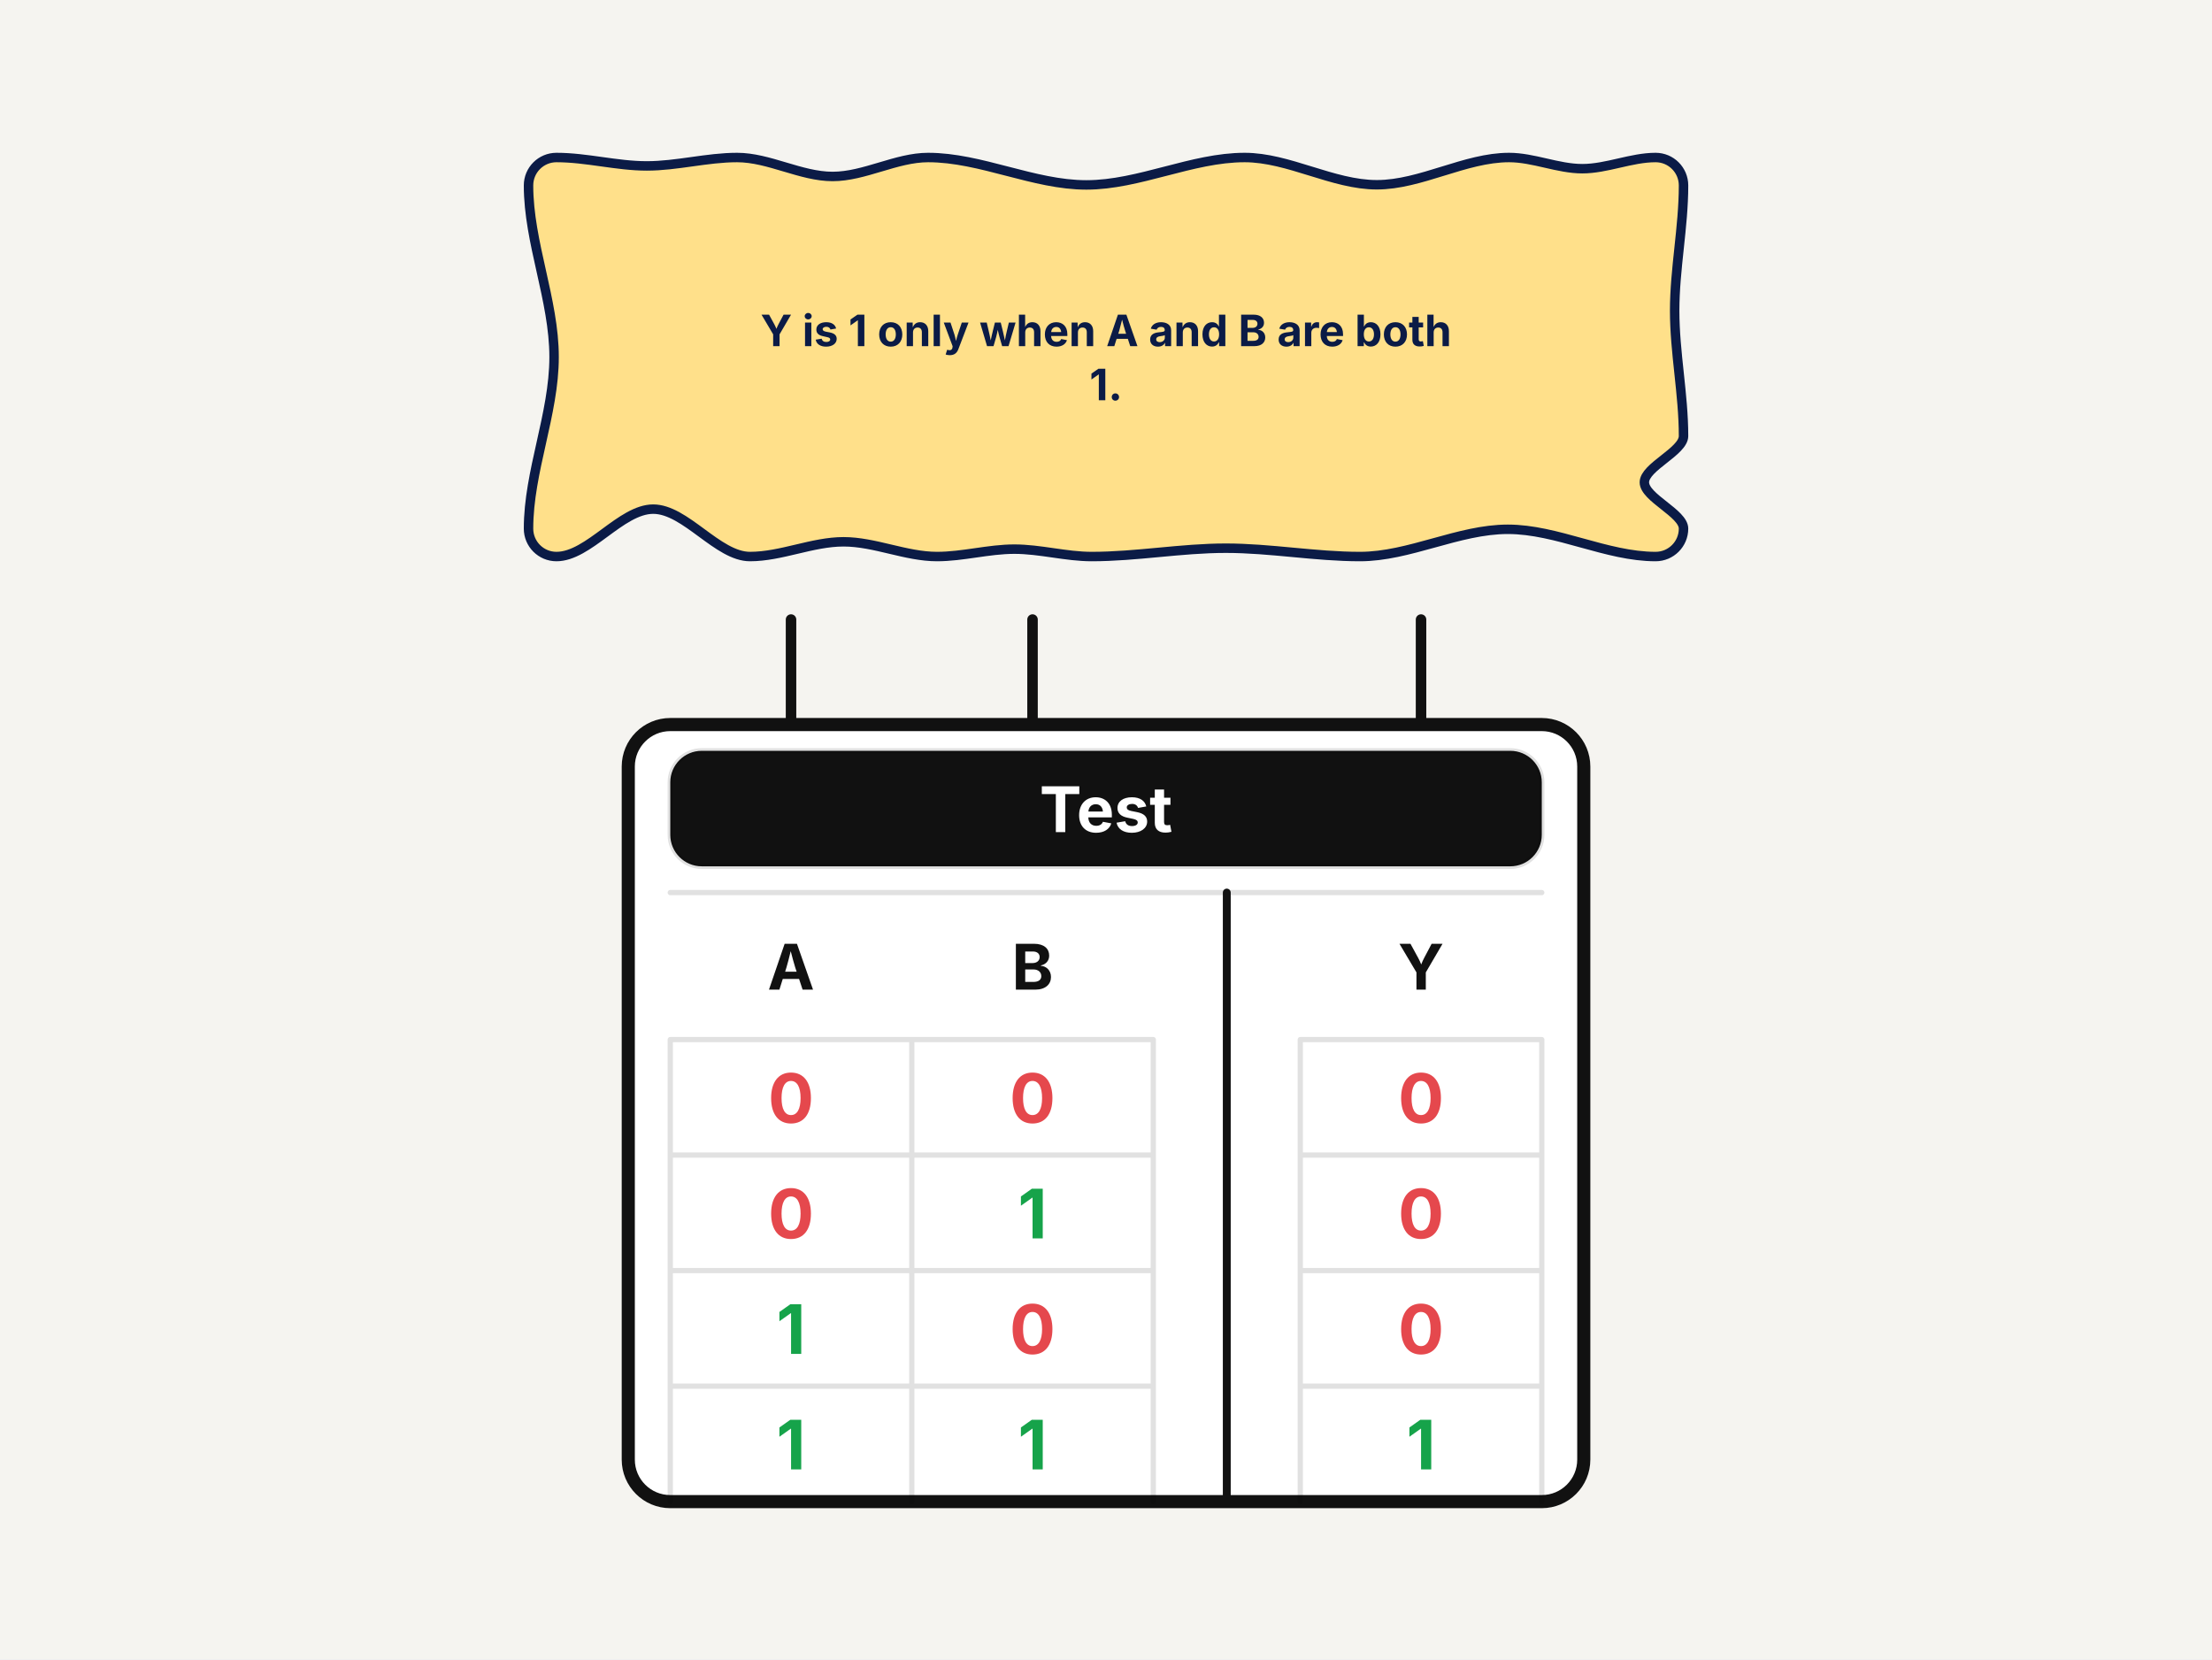
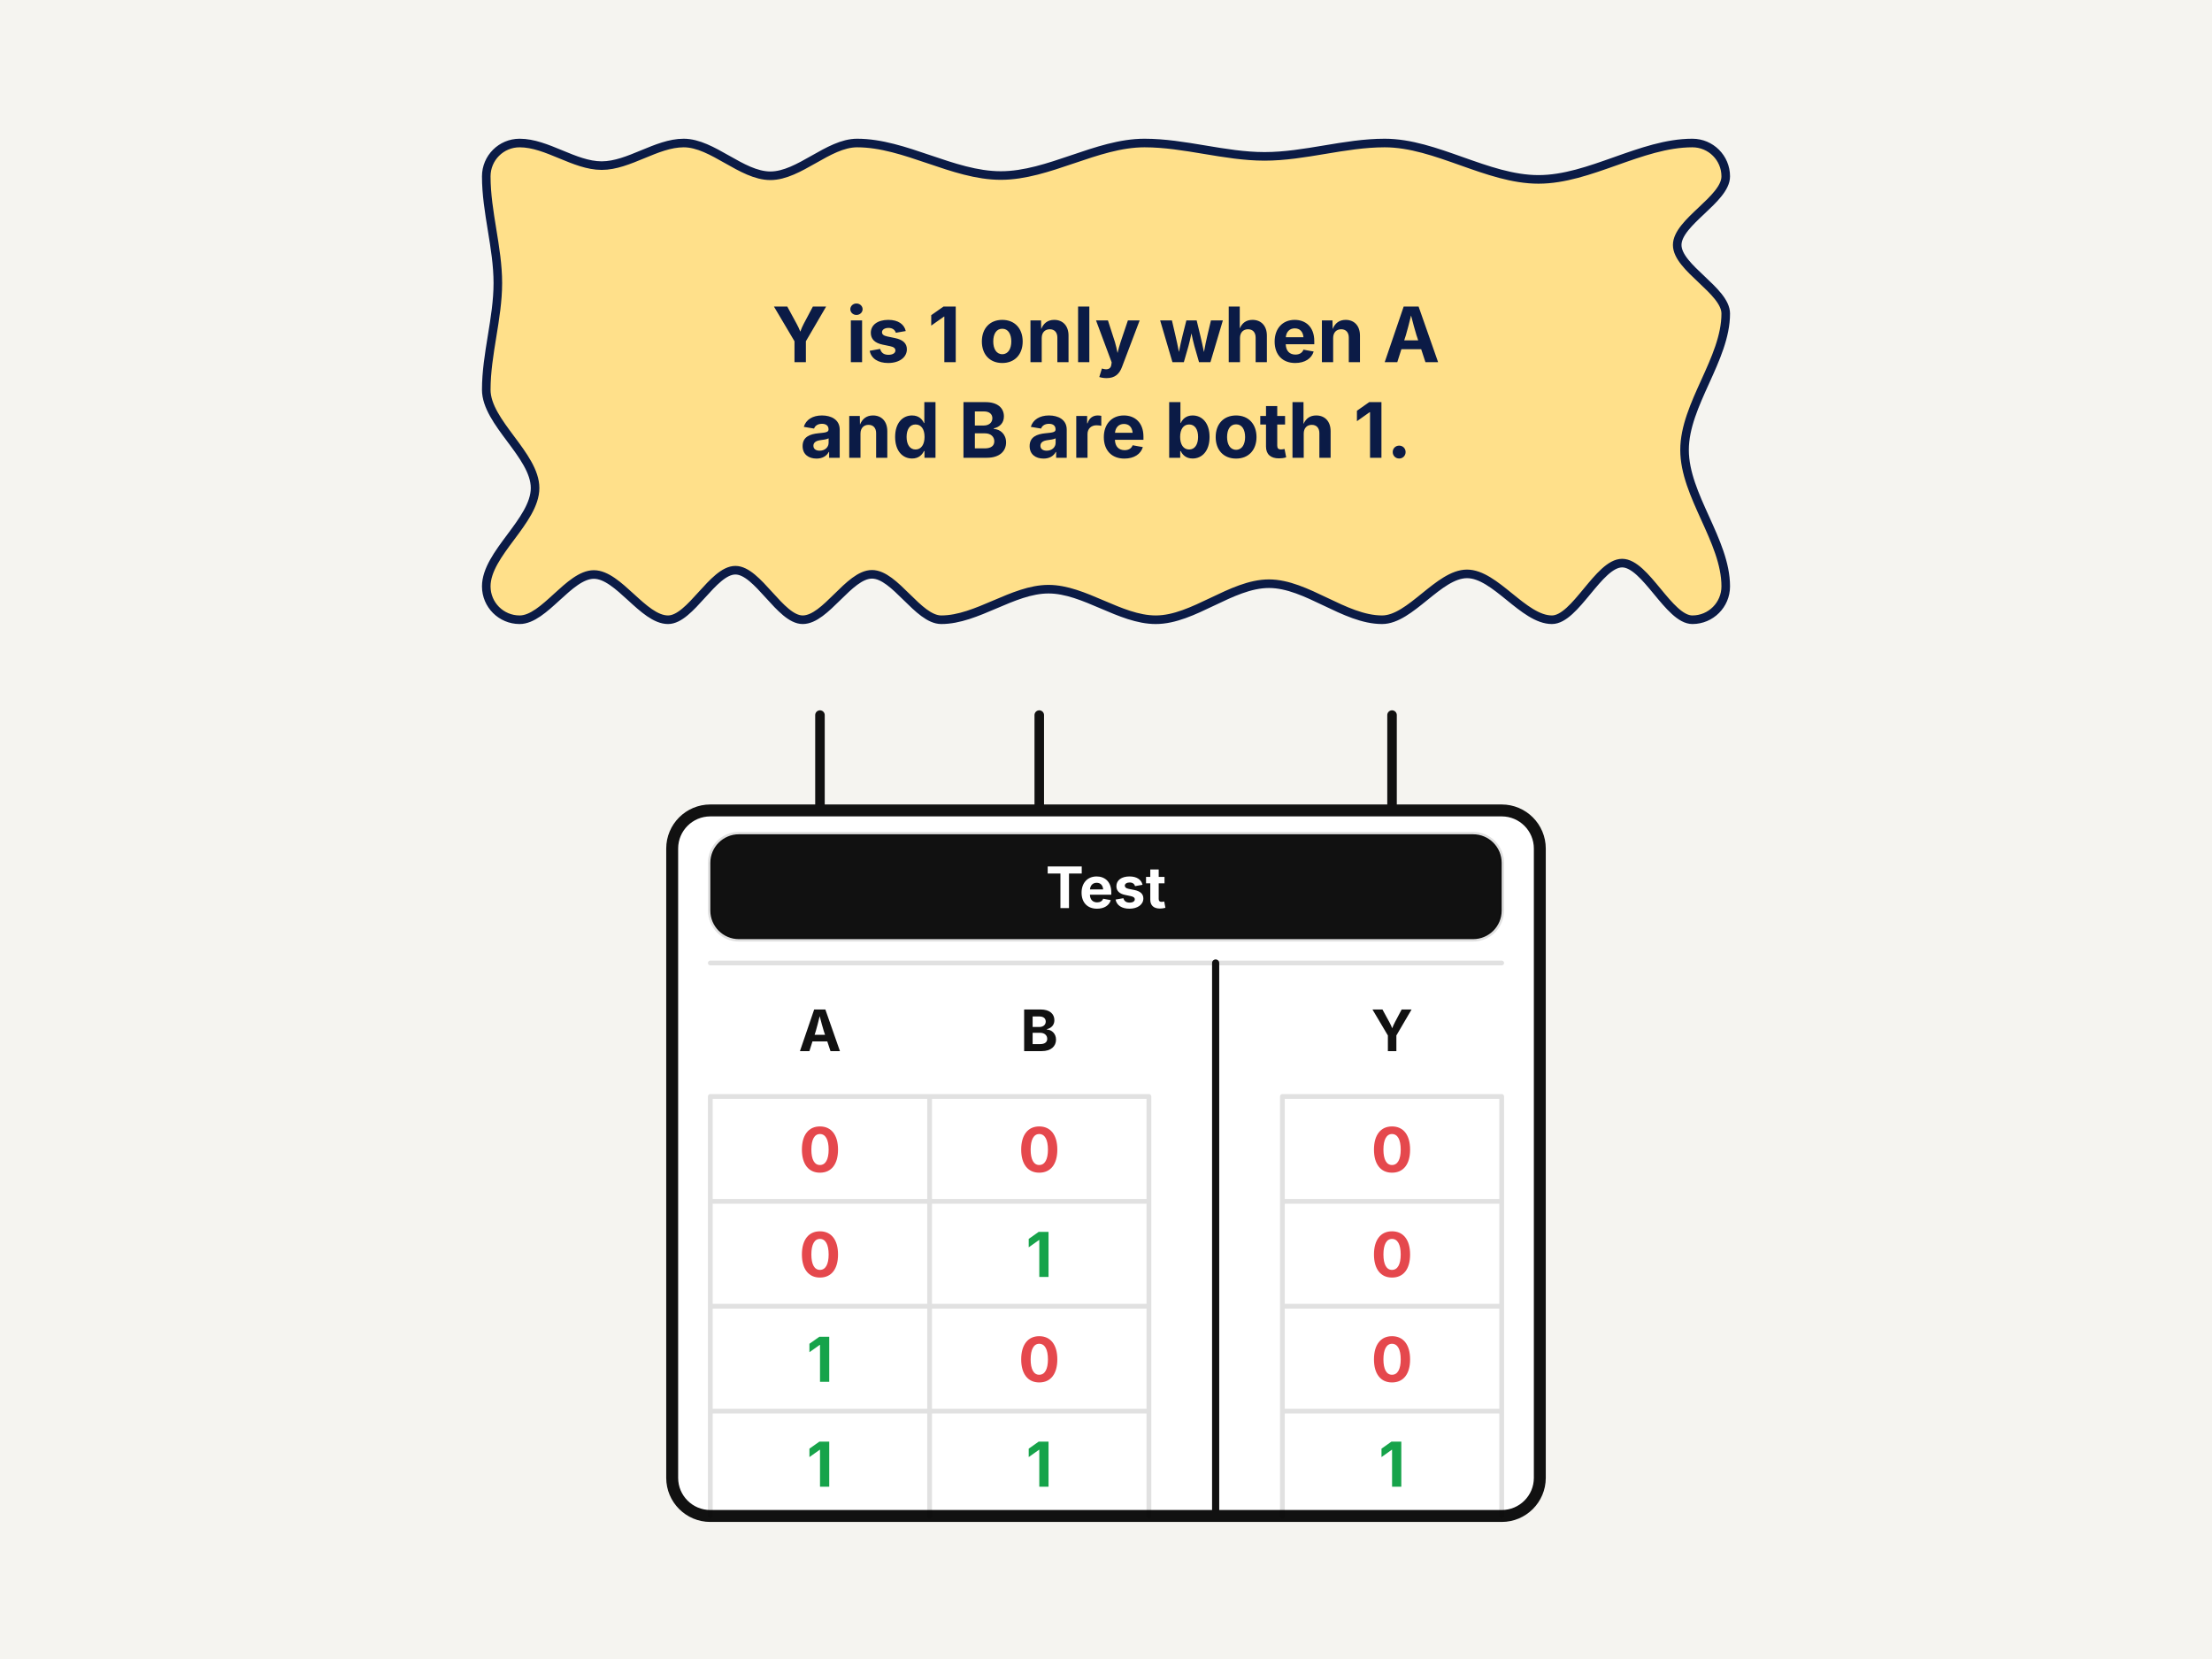
- <svg xmlns="http://www.w3.org/2000/svg" viewBox="-119.67 -138 421.33 316" width="421.33" height="316" font-family="Inter, 'Segoe UI', system-ui, -apple-system, sans-serif" stroke-linejoin="round" stroke-linecap="round">
-   <rect x="-119.67" y="-138" width="421.33" height="316" fill="#f5f4f0" />
+ <svg xmlns="http://www.w3.org/2000/svg" viewBox="-141 -170 464 348" width="464" height="348" font-family="Inter, 'Segoe UI', system-ui, -apple-system, sans-serif" stroke-linejoin="round" stroke-linecap="round">
+   <rect x="-141" y="-170" width="464" height="348" fill="#f5f4f0" />
  <g transform="matrix(1 0 0 1 0 0)">
    <path d="M8 0H174A8 8 0 0 1 182 8V140A8 8 0 0 1 174 148H8A8 8 0 0 1 0 140V8A8 8 0 0 1 8 0Z" fill="#ffffff" stroke="#111111" stroke-width="2.5" />
    <path d="M31 0V-20M77 0V-20M151 0V-20" fill="none" stroke="#111111" stroke-width="2" />
    <text x="31" y="71" font-size="13" font-weight="700" fill="#e5484d" text-anchor="middle" dominant-baseline="middle">0</text>
    <text x="77" y="71" font-size="13" font-weight="700" fill="#e5484d" text-anchor="middle" dominant-baseline="middle">0</text>
    <text x="151" y="71" font-size="13" font-weight="700" fill="#e5484d" text-anchor="middle" dominant-baseline="middle">0</text>
    <text x="31" y="93" font-size="13" font-weight="700" fill="#e5484d" text-anchor="middle" dominant-baseline="middle">0</text>
    <text x="77" y="93" font-size="13" font-weight="700" fill="#16a34a" text-anchor="middle" dominant-baseline="middle">1</text>
    <text x="151" y="93" font-size="13" font-weight="700" fill="#e5484d" text-anchor="middle" dominant-baseline="middle">0</text>
    <text x="31" y="115" font-size="13" font-weight="700" fill="#16a34a" text-anchor="middle" dominant-baseline="middle">1</text>
    <text x="77" y="115" font-size="13" font-weight="700" fill="#e5484d" text-anchor="middle" dominant-baseline="middle">0</text>
    <text x="151" y="115" font-size="13" font-weight="700" fill="#e5484d" text-anchor="middle" dominant-baseline="middle">0</text>
    <text x="31" y="137" font-size="13" font-weight="700" fill="#16a34a" text-anchor="middle" dominant-baseline="middle">1</text>
    <text x="77" y="137" font-size="13" font-weight="700" fill="#16a34a" text-anchor="middle" dominant-baseline="middle">1</text>
    <text x="151" y="137" font-size="13" font-weight="700" fill="#16a34a" text-anchor="middle" dominant-baseline="middle">1</text>
    <path d="M8 32H174M8 60H100M8 82H100M8 104H100M8 126H100M8 60V148M100 60V148M128 60H174M128 82H174M128 104H174M128 126H174M128 60V148M174 60V148M54 60V148M114 32V148" fill="none" stroke="rgba(0,0,0,0.12)" stroke-width="1" />
    <path d="M114 32V148" fill="none" stroke="#111111" stroke-width="1.5" />
    <text x="31" y="46" font-size="12" font-weight="700" fill="#111111" text-anchor="middle" dominant-baseline="middle">A</text>
    <text x="77" y="46" font-size="12" font-weight="700" fill="#111111" text-anchor="middle" dominant-baseline="middle">B</text>
    <text x="151" y="46" font-size="12" font-weight="700" fill="#111111" text-anchor="middle" dominant-baseline="middle">Y</text>
    <path d="M14 5H168A6 6 0 0 1 174 11V21A6 6 0 0 1 168 27H14A6 6 0 0 1 8 21V11A6 6 0 0 1 14 5Z" fill="#111111" stroke="rgba(0,0,0,0.12)" stroke-width="1" />
    <text x="91" y="16" font-size="12" font-weight="700" fill="#ffffff" text-anchor="middle" dominant-baseline="middle">Test</text>
  </g>
-   <g transform="matrix(1 0 0 1 -19 -108)">
-     <path d="M5.32 0C11.06 0 16.79 1.6 22.53 1.6C28.26 1.6 34 0 39.73 0C45.8 0 51.86 3.61 57.92 3.61C63.98 3.61 70.04 0 76.11 0C86.15 0 96.2 5.22 106.25 5.22C116.3 5.22 126.35 0 136.4 0C144.8 0 153.19 5.19 161.58 5.19C169.98 5.19 178.37 0 186.77 0C191.42 0 196.07 2.13 200.72 2.13C205.38 2.13 210.03 0 214.68 0C217.62 0 220 2.38 220 5.32C220 13.27 218.31 21.23 218.31 29.18C218.31 37.14 220 45.09 220 53.05C220 55.99 212.54 58.93 212.54 61.86C212.54 64.8 220 67.74 220 70.68C220 73.62 217.62 76 214.68 76C205.3 76 195.91 70.81 186.53 70.81C177.14 70.81 167.76 76 158.37 76C149.86 76 141.34 74.41 132.82 74.41C124.3 74.41 115.79 76 107.27 76C102.36 76 97.45 74.59 92.54 74.59C87.63 74.59 82.72 76 77.81 76C71.87 76 65.94 73.19 60 73.19C54.06 73.19 48.12 76 42.18 76C36.04 76 29.9 66.97 23.75 66.97C17.61 66.97 11.46 76 5.32 76C2.38 76 0 73.62 0 70.68C0 59.79 4.87 48.89 4.87 38C4.87 27.11 0 16.21 0 5.32C0 2.38 2.38 0 5.32 0Z" fill="#ffe08a" stroke="#0b1b46" stroke-width="1.8" />
-     <text x="110" y="32.848" font-size="8.243" font-weight="700" fill="#0b1b46" text-anchor="middle" dominant-baseline="middle">Y is 1 only when A and B are both</text>
-     <text x="110" y="43.152" font-size="8.243" font-weight="700" fill="#0b1b46" text-anchor="middle" dominant-baseline="middle">1.</text>
+   <g transform="matrix(1 0 0 1 -39 -140)">
+     <path d="M7 0C12.74 0 18.47 4.74 24.21 4.74C29.94 4.74 35.68 0 41.41 0C47.48 0 53.54 6.87 59.6 6.87C65.66 6.87 71.72 0 77.79 0C87.83 0 97.88 6.82 107.93 6.82C117.98 6.82 128.03 0 138.08 0C146.48 0 154.87 2.8 163.26 2.8C171.66 2.8 180.05 0 188.45 0C199.2 0 209.96 7.63 220.72 7.63C231.48 7.63 242.24 0 253 0C256.87 0 260 3.13 260 7C260 11.8 249.82 16.59 249.82 21.39C249.82 26.19 260 30.98 260 35.78C260 45.32 251.36 54.85 251.36 64.39C251.36 73.93 260 83.46 260 93C260 96.87 256.87 100 253 100C248.09 100 243.18 88.12 238.27 88.12C233.36 88.12 228.45 100 223.54 100C217.6 100 211.67 90.38 205.73 90.38C199.79 90.38 193.85 100 187.91 100C180 100 172.09 92.44 164.18 92.44C156.26 92.44 148.35 100 140.44 100C132.94 100 125.44 93.59 117.94 93.59C110.44 93.59 102.94 100 95.44 100C90.59 100 85.75 90.47 80.91 90.47C76.07 90.47 71.22 100 66.38 100C61.67 100 56.96 89.61 52.26 89.61C47.55 89.61 42.84 100 38.13 100C32.94 100 27.75 90.51 22.57 90.51C17.38 90.51 12.19 100 7 100C3.13 100 0 96.87 0 93C0 86.12 10.24 79.25 10.24 72.37C10.24 65.5 0 58.62 0 51.75C0 44.29 2.43 36.83 2.43 29.37C2.43 21.92 0 14.46 0 7C0 3.13 3.13 0 7 0Z" fill="#ffe08a" stroke="#0b1b46" stroke-width="1.8" />
+     <text x="130" y="39.975" font-size="16.04" font-weight="700" fill="#0b1b46" text-anchor="middle" dominant-baseline="middle">Y is 1 only when A</text>
+     <text x="130" y="60.025" font-size="16.04" font-weight="700" fill="#0b1b46" text-anchor="middle" dominant-baseline="middle">and B are both 1.</text>
  </g>
</svg>
